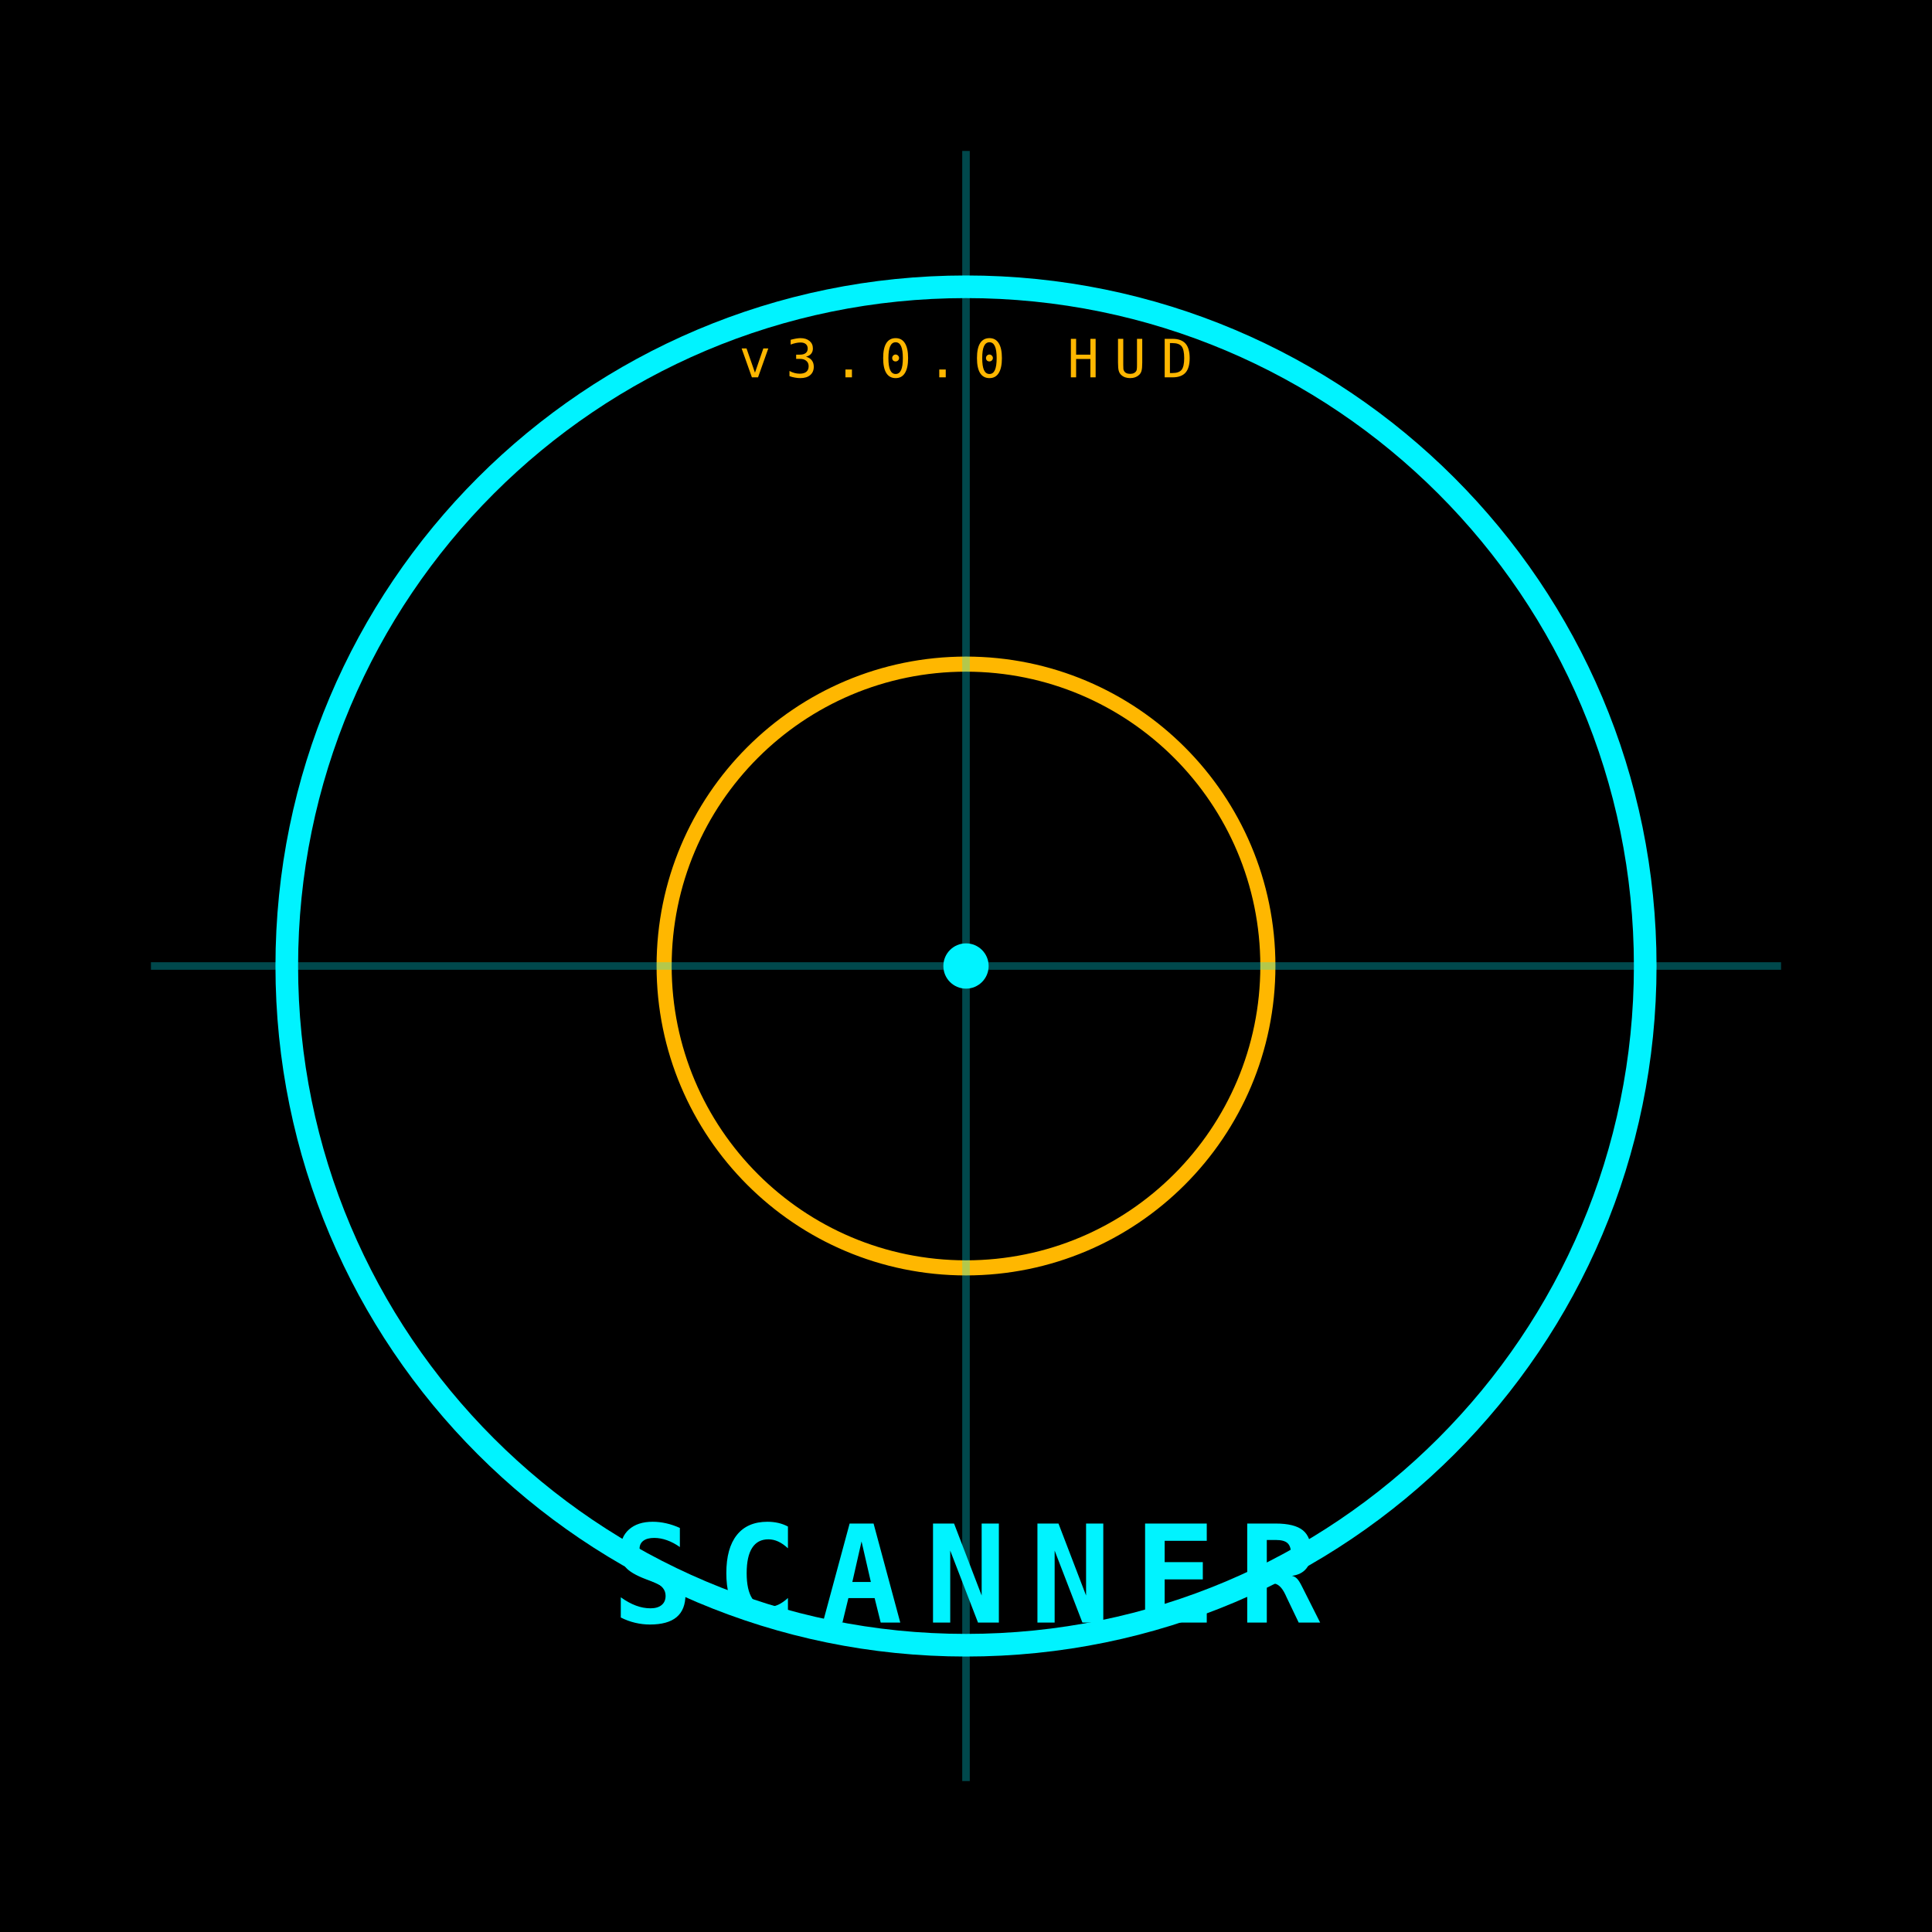
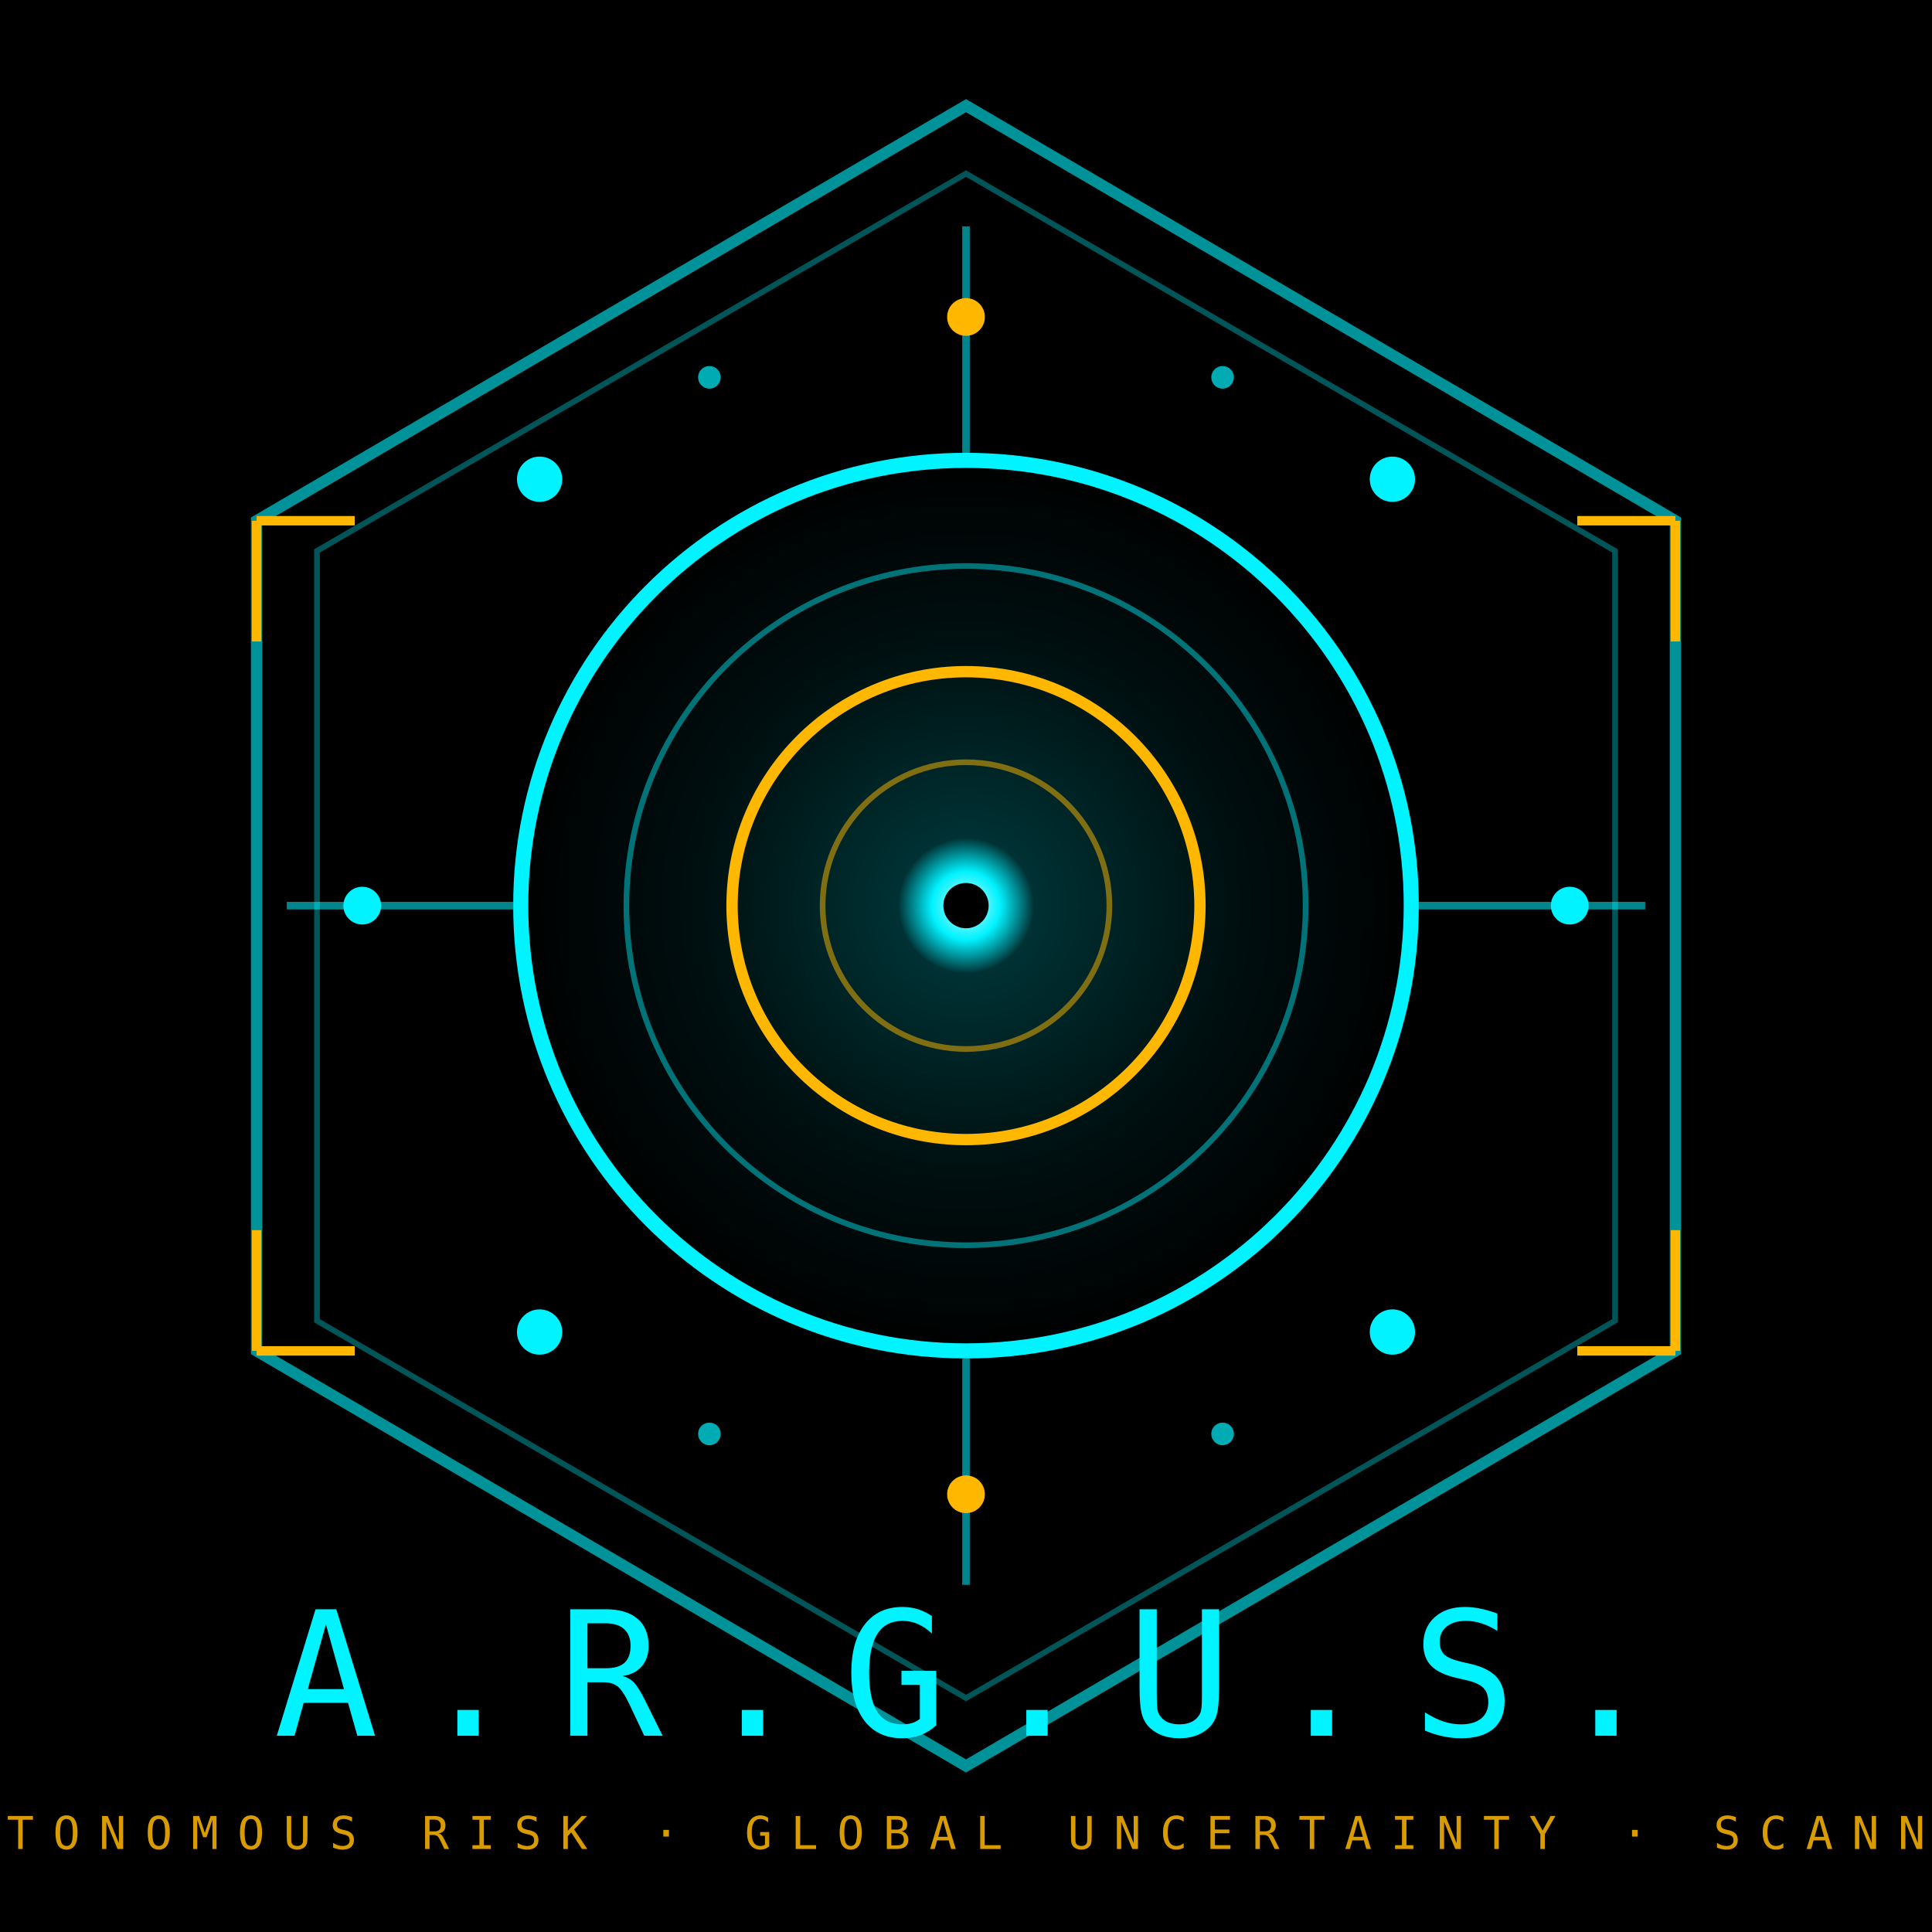
<svg xmlns="http://www.w3.org/2000/svg" viewBox="0 0 512 512">
+   <defs>
+     <radialGradient id="iris512" cx="256" cy="240" r="120" gradientUnits="userSpaceOnUse">
+       <stop offset="0" stop-color="#00f3ff" stop-opacity="0.25" />
+       <stop offset="0.6" stop-color="#00f3ff" stop-opacity="0.06" />
+       <stop offset="1" stop-color="#00f3ff" stop-opacity="0" />
+     </radialGradient>
+     <radialGradient id="pupil512" cx="256" cy="240" r="18" gradientUnits="userSpaceOnUse">
+       <stop offset="0" stop-color="#d6f5f7" />
+       <stop offset="0.5" stop-color="#00f3ff" />
+       <stop offset="1" stop-color="#00f3ff" stop-opacity="0" />
+     </radialGradient>
+   </defs>
  <rect width="512" height="512" fill="#000" />
-   <circle cx="256" cy="256" r="180" fill="none" stroke="#00f3ff" stroke-width="6" />
-   <circle cx="256" cy="256" r="80" fill="none" stroke="#ffb700" stroke-width="4" />
-   <circle cx="256" cy="256" r="6" fill="#00f3ff" />
-   <line x1="256" y1="40" x2="256" y2="472" stroke="#00f3ff" stroke-width="2" opacity="0.3" />
-   <line x1="40" y1="256" x2="472" y2="256" stroke="#00f3ff" stroke-width="2" opacity="0.3" />
-   <text x="256" y="430" text-anchor="middle" fill="#00f3ff" font-family="monospace" font-size="36" font-weight="700" letter-spacing="6">SCANNER</text>
-   <text x="256" y="100" text-anchor="middle" fill="#ffb700" font-family="monospace" font-size="14" font-weight="500" letter-spacing="4">v3.0.0 HUD</text>
+   <polygon points="256,28 444,138 444,358 256,468 68,358 68,138" fill="none" stroke="#00f3ff" stroke-width="3" opacity="0.6" />
+   <polygon points="256,46 428,146 428,350 256,450 84,350 84,146" fill="none" stroke="#00f3ff" stroke-width="1.5" opacity="0.35" />
+   <g stroke="#ffb700" stroke-width="2.5" fill="none">
+     <path d="M68,138 L68,170 M68,138 L94,138" />
+     <path d="M444,138 L444,170 M444,138 L418,138" />
+     <path d="M68,358 L68,326 M68,358 L94,358" />
+     <path d="M444,358 L444,326 M444,358 L418,358" />
+   </g>
+   <circle cx="256" cy="240" r="120" fill="url(#iris512)" />
+   <circle cx="256" cy="240" r="118" fill="none" stroke="#00f3ff" stroke-width="4" />
+   <circle cx="256" cy="240" r="90" fill="none" stroke="#00f3ff" stroke-width="1.5" opacity="0.45" />
+   <circle cx="256" cy="240" r="62" fill="none" stroke="#ffb700" stroke-width="3" />
+   <circle cx="256" cy="240" r="38" fill="none" stroke="#ffb700" stroke-width="1.5" opacity="0.5" />
+   <circle cx="256" cy="240" r="18" fill="url(#pupil512)" />
+   <circle cx="256" cy="240" r="6" fill="#000" />
+   <line x1="256" y1="60" x2="256" y2="120" stroke="#00f3ff" stroke-width="2" opacity="0.55" />
+   <line x1="256" y1="360" x2="256" y2="420" stroke="#00f3ff" stroke-width="2" opacity="0.55" />
+   <line x1="76" y1="240" x2="136" y2="240" stroke="#00f3ff" stroke-width="2" opacity="0.55" />
+   <line x1="376" y1="240" x2="436" y2="240" stroke="#00f3ff" stroke-width="2" opacity="0.55" />
+   <g fill="#00f3ff">
+     <circle cx="369" cy="127" r="6" />
+     <circle cx="143" cy="127" r="6" />
+     <circle cx="369" cy="353" r="6" />
+     <circle cx="143" cy="353" r="6" />
+     <circle cx="416" cy="240" r="5" />
+     <circle cx="96" cy="240" r="5" />
+   </g>
+   <g fill="#ffb700">
+     <circle cx="256" cy="84" r="5" />
+     <circle cx="256" cy="396" r="5" />
+   </g>
+   <g fill="#00f3ff" opacity="0.7">
+     <circle cx="324" cy="100" r="3" />
+     <circle cx="188" cy="100" r="3" />
+     <circle cx="324" cy="380" r="3" />
+     <circle cx="188" cy="380" r="3" />
+   </g>
+   <text x="256" y="460" text-anchor="middle" fill="#00f3ff" font-family="'Share Tech Mono', monospace" font-size="46" font-weight="400" letter-spacing="10">A.R.G.U.S.</text>
+   <text x="256" y="490" text-anchor="middle" fill="#ffb700" font-family="'Share Tech Mono', monospace" font-size="12" font-weight="400" letter-spacing="5" opacity="0.85">AUTONOMOUS RISK · GLOBAL UNCERTAINTY · SCANNER</text>
</svg>
